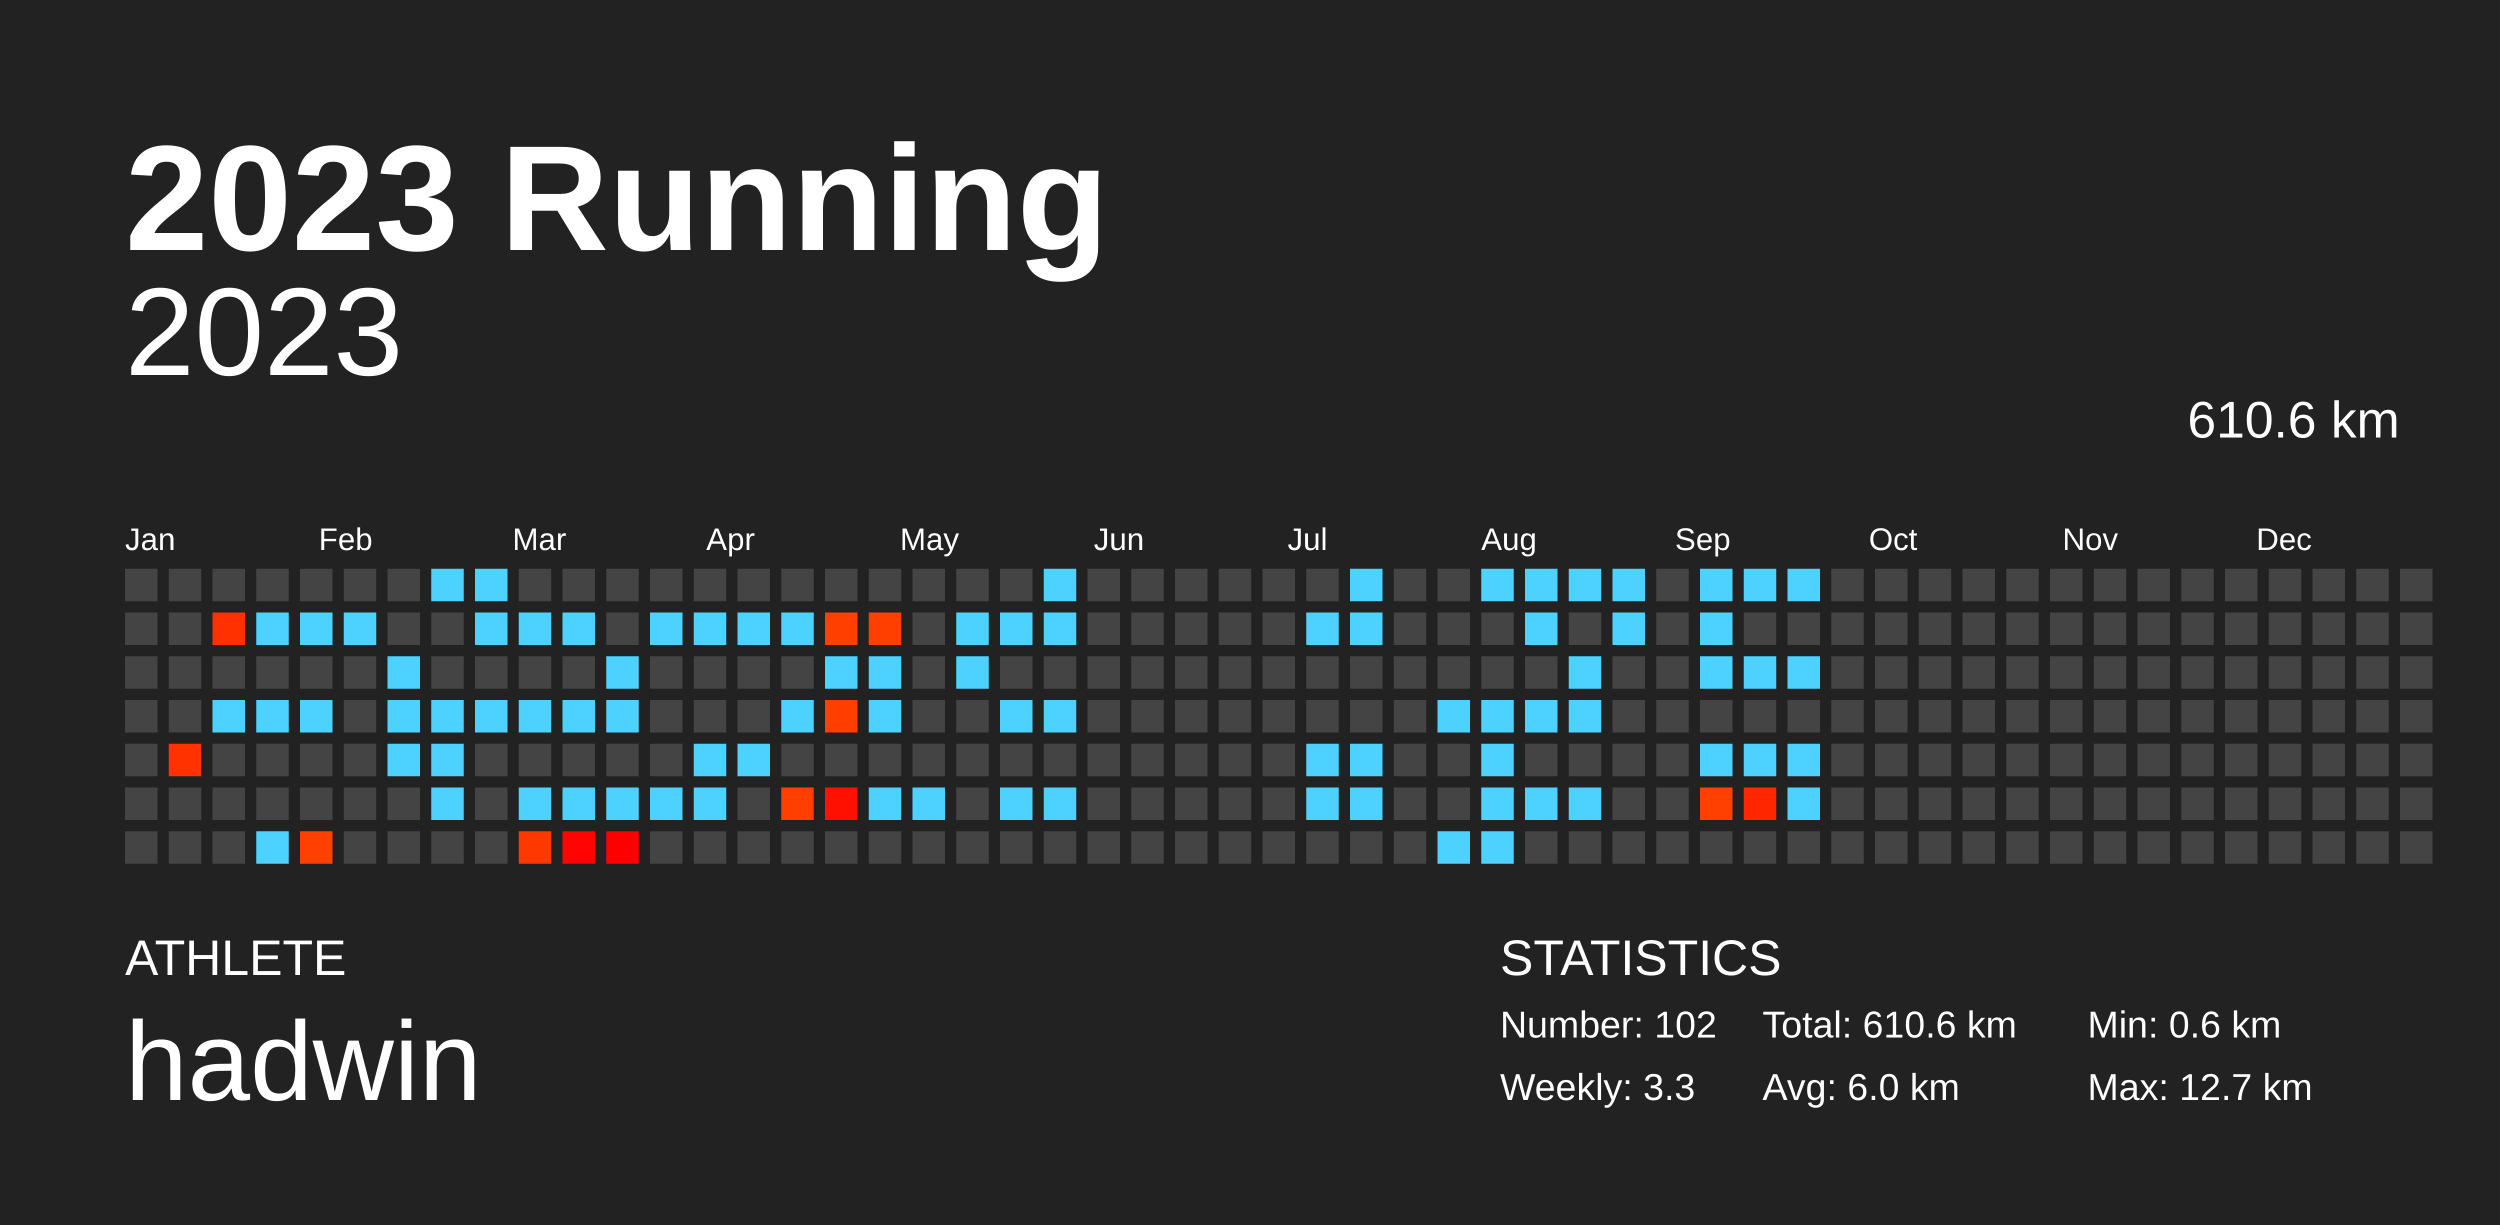
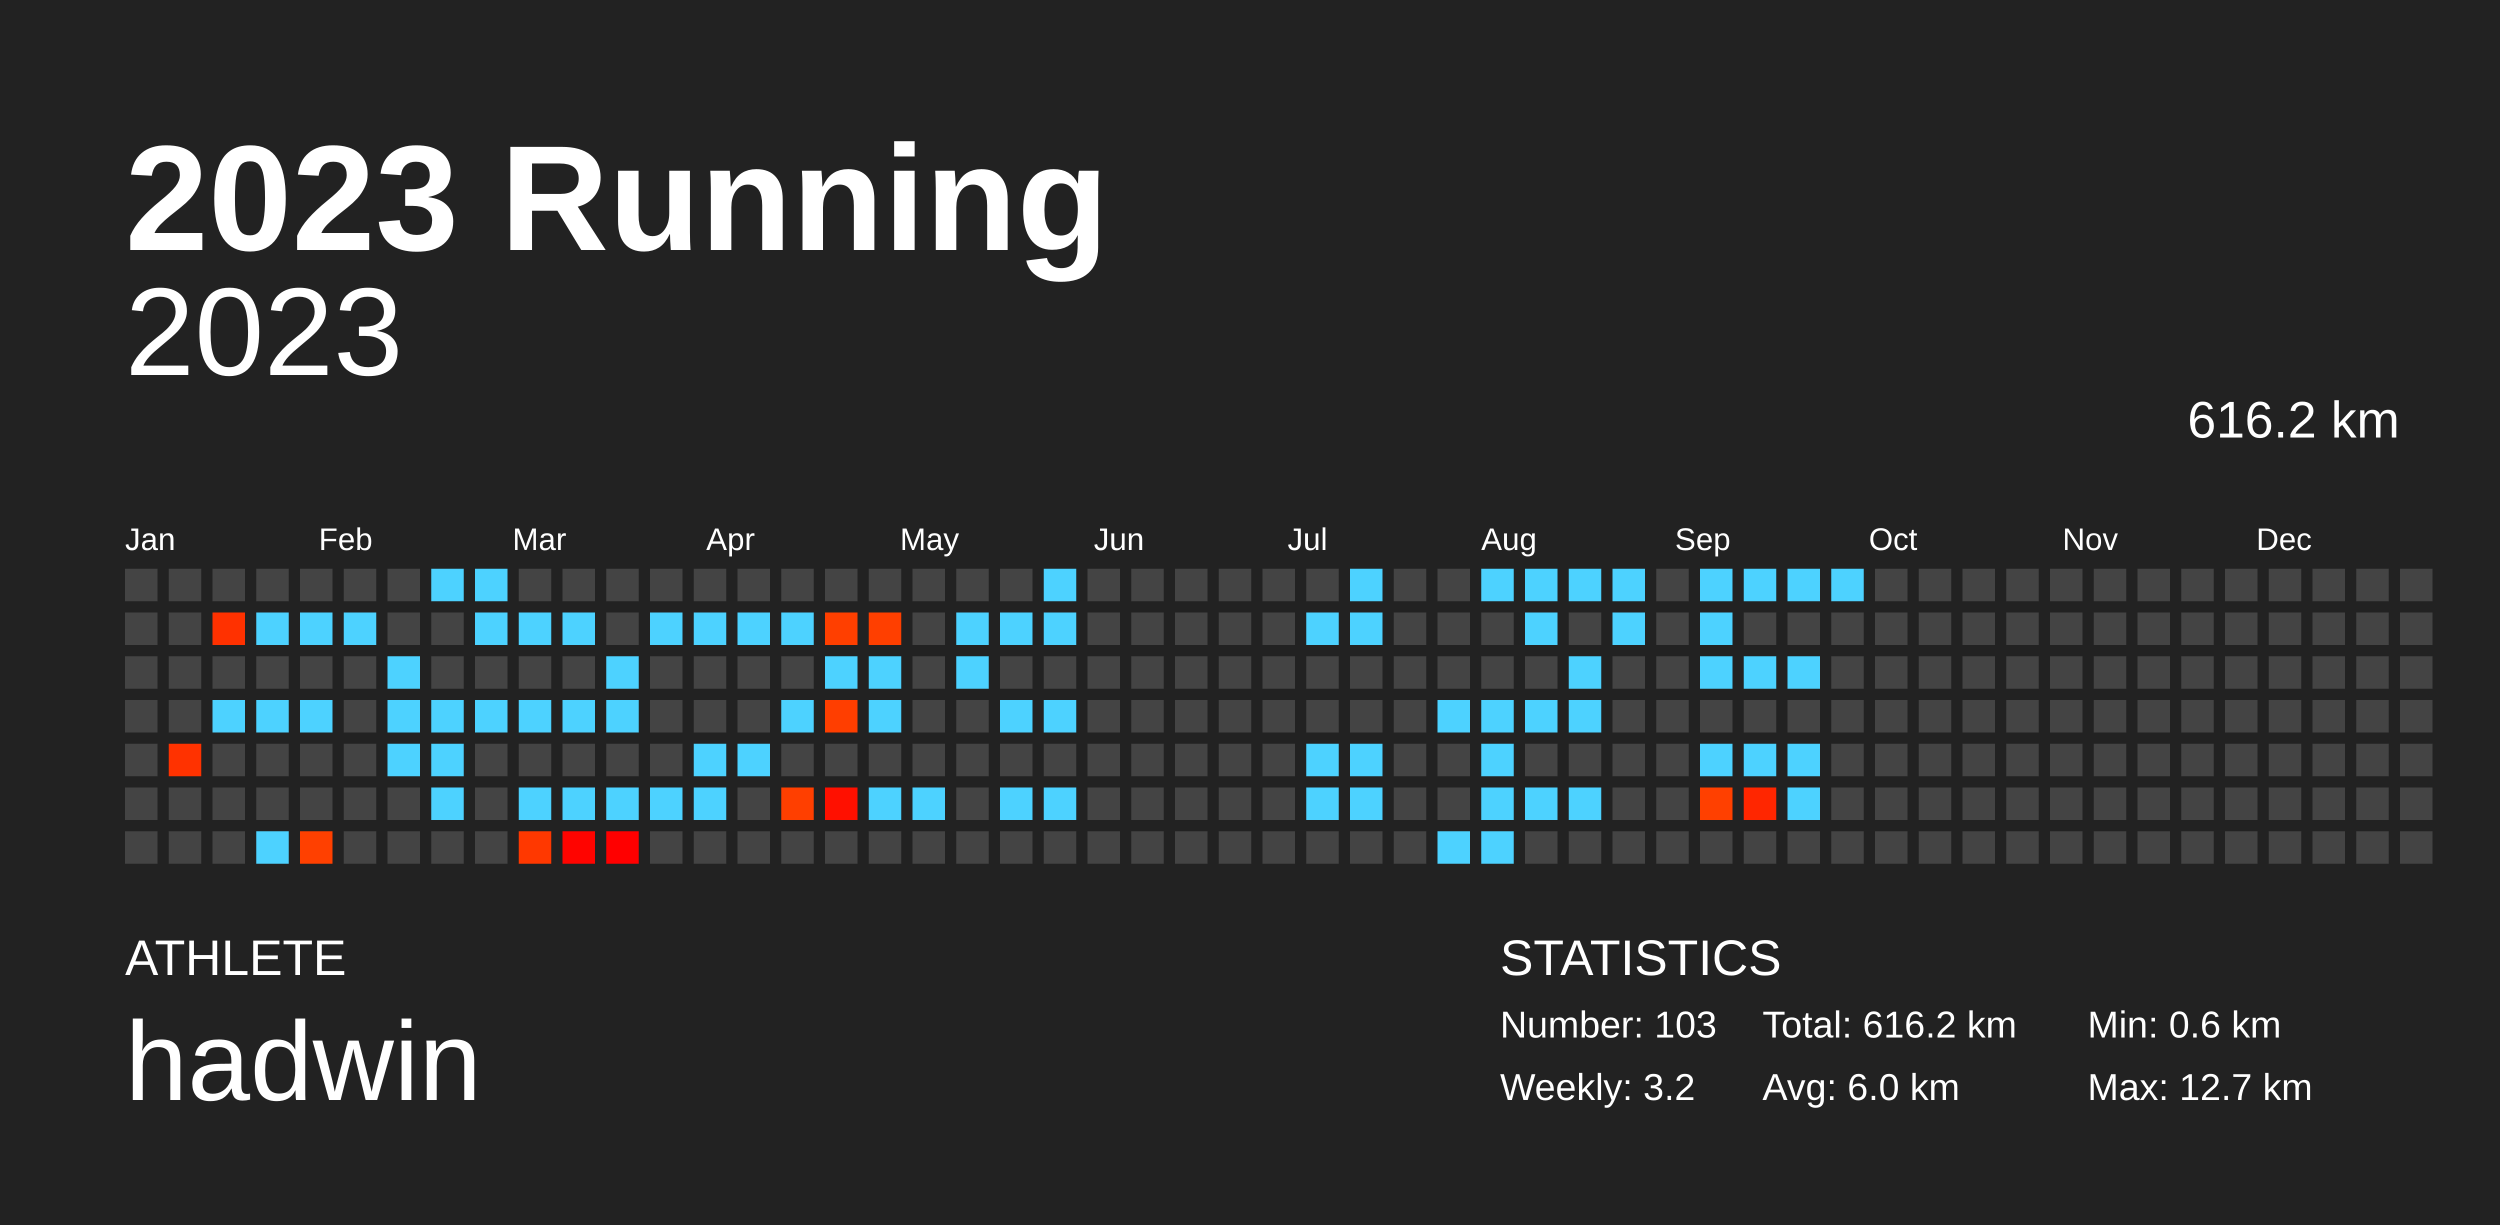
<svg xmlns="http://www.w3.org/2000/svg" baseProfile="full" height="98mm" version="1.1" viewBox="0,0,200,98" width="200mm">
  <defs />
  <rect fill="#222222" height="98" width="200" x="0" y="0" />
  <text fill="#FFFFFF" style="font-size:12px; font-family:Arial; font-weight:bold;" x="10" y="20">2023 Running</text>
  <text fill="#FFFFFF" style="font-size:4px; font-family:Arial" x="10" y="78">ATHLETE</text>
  <text fill="#FFFFFF" style="font-size:9px; font-family:Arial" x="10" y="88">hadwin</text>
  <text fill="#FFFFFF" style="font-size:4px; font-family:Arial" x="120" y="78">STATISTICS</text>
-   <text fill="#FFFFFF" style="font-size:3px; font-family:Arial" x="120" y="83">Number: 102</text>
-   <text fill="#FFFFFF" style="font-size:3px; font-family:Arial" x="120" y="88">Weekly: 3.3</text>
-   <text fill="#FFFFFF" style="font-size:3px; font-family:Arial" x="141" y="83">Total: 610.6 km</text>
+   <text fill="#FFFFFF" style="font-size:3px; font-family:Arial" x="120" y="83">Number: 103</text>
+   <text fill="#FFFFFF" style="font-size:3px; font-family:Arial" x="120" y="88">Weekly: 3.2</text>
+   <text fill="#FFFFFF" style="font-size:3px; font-family:Arial" x="141" y="83">Total: 616.2 km</text>
  <text fill="#FFFFFF" style="font-size:3px; font-family:Arial" x="141" y="88">Avg: 6.0 km</text>
  <text fill="#FFFFFF" style="font-size:3px; font-family:Arial" x="167" y="83">Min: 0.6 km</text>
  <text fill="#FFFFFF" style="font-size:3px; font-family:Arial" x="167" y="88">Max: 12.7 km</text>
  <text alignment-baseline="hanging" fill="#FFFFFF" style="font-size:10.0px; font-family:Arial;" x="10" y="30">2023</text>
-   <text alignment-baseline="hanging" fill="#FFFFFF" style="font-size:4.125px; font-family:Arial;" x="175" y="35">610.6 km</text>
+   <text alignment-baseline="hanging" fill="#FFFFFF" style="font-size:4.125px; font-family:Arial;" x="175" y="35">616.2 km</text>
  <text fill="#FFFFFF" style="font-size:2.5px; font-family:Arial" x="10.0" y="44">Jan</text>
  <text fill="#FFFFFF" style="font-size:2.5px; font-family:Arial" x="25.5" y="44">Feb</text>
  <text fill="#FFFFFF" style="font-size:2.5px; font-family:Arial" x="41.0" y="44">Mar</text>
  <text fill="#FFFFFF" style="font-size:2.5px; font-family:Arial" x="56.5" y="44">Apr</text>
  <text fill="#FFFFFF" style="font-size:2.5px; font-family:Arial" x="72.0" y="44">May</text>
  <text fill="#FFFFFF" style="font-size:2.5px; font-family:Arial" x="87.5" y="44">Jun</text>
  <text fill="#FFFFFF" style="font-size:2.5px; font-family:Arial" x="103.0" y="44">Jul</text>
  <text fill="#FFFFFF" style="font-size:2.5px; font-family:Arial" x="118.5" y="44">Aug</text>
  <text fill="#FFFFFF" style="font-size:2.5px; font-family:Arial" x="134.0" y="44">Sep</text>
  <text fill="#FFFFFF" style="font-size:2.5px; font-family:Arial" x="149.5" y="44">Oct</text>
  <text fill="#FFFFFF" style="font-size:2.5px; font-family:Arial" x="165.0" y="44">Nov</text>
  <text fill="#FFFFFF" style="font-size:2.5px; font-family:Arial" x="180.5" y="44">Dec</text>
  <rect fill="#444444" height="2.6" width="2.6" x="10.0" y="45.5" />
  <rect fill="#444444" height="2.6" width="2.6" x="10.0" y="49.0" />
  <rect fill="#444444" height="2.6" width="2.6" x="10.0" y="52.5" />
  <rect fill="#444444" height="2.6" width="2.6" x="10.0" y="56.0" />
  <rect fill="#444444" height="2.6" width="2.6" x="10.0" y="59.5" />
  <rect fill="#444444" height="2.6" width="2.6" x="10.0" y="63.0" />
  <rect fill="#444444" height="2.6" width="2.6" x="10.0" y="66.5" />
  <rect fill="#444444" height="2.6" width="2.6" x="13.5" y="45.5" />
  <rect fill="#444444" height="2.6" width="2.6" x="13.5" y="49.0" />
  <rect fill="#444444" height="2.6" width="2.6" x="13.5" y="52.5" />
  <rect fill="#444444" height="2.6" width="2.6" x="13.5" y="56.0" />
  <rect fill="#ff3200" height="2.6" width="2.6" x="13.5" y="59.5" />
  <rect fill="#444444" height="2.6" width="2.6" x="13.5" y="63.0" />
  <rect fill="#444444" height="2.6" width="2.6" x="13.5" y="66.5" />
  <rect fill="#444444" height="2.6" width="2.6" x="17.0" y="45.5" />
  <rect fill="#ff3100" height="2.6" width="2.6" x="17.0" y="49.0" />
  <rect fill="#444444" height="2.6" width="2.6" x="17.0" y="52.5" />
  <rect fill="#4dd2ff" height="2.6" width="2.6" x="17.0" y="56.0" />
  <rect fill="#444444" height="2.6" width="2.6" x="17.0" y="59.5" />
  <rect fill="#444444" height="2.6" width="2.6" x="17.0" y="63.0" />
  <rect fill="#444444" height="2.6" width="2.6" x="17.0" y="66.5" />
  <rect fill="#444444" height="2.6" width="2.6" x="20.5" y="45.5" />
  <rect fill="#4dd2ff" height="2.6" width="2.6" x="20.5" y="49.0" />
  <rect fill="#444444" height="2.6" width="2.6" x="20.5" y="52.5" />
  <rect fill="#4dd2ff" height="2.6" width="2.6" x="20.5" y="56.0" />
  <rect fill="#444444" height="2.6" width="2.6" x="20.5" y="59.5" />
  <rect fill="#444444" height="2.6" width="2.6" x="20.5" y="63.0" />
  <rect fill="#4dd2ff" height="2.6" width="2.6" x="20.5" y="66.5" />
  <rect fill="#444444" height="2.6" width="2.6" x="24.0" y="45.5" />
  <rect fill="#4dd2ff" height="2.6" width="2.6" x="24.0" y="49.0" />
  <rect fill="#444444" height="2.6" width="2.6" x="24.0" y="52.5" />
  <rect fill="#4dd2ff" height="2.6" width="2.6" x="24.0" y="56.0" />
  <rect fill="#444444" height="2.6" width="2.6" x="24.0" y="59.5" />
  <rect fill="#444444" height="2.6" width="2.6" x="24.0" y="63.0" />
  <rect fill="#ff4000" height="2.6" width="2.6" x="24.0" y="66.5" />
  <rect fill="#444444" height="2.6" width="2.6" x="27.5" y="45.5" />
  <rect fill="#4dd2ff" height="2.6" width="2.6" x="27.5" y="49.0" />
  <rect fill="#444444" height="2.6" width="2.6" x="27.5" y="52.5" />
  <rect fill="#444444" height="2.6" width="2.6" x="27.5" y="56.0" />
  <rect fill="#444444" height="2.6" width="2.6" x="27.5" y="59.5" />
  <rect fill="#444444" height="2.6" width="2.6" x="27.5" y="63.0" />
  <rect fill="#444444" height="2.6" width="2.6" x="27.5" y="66.5" />
  <rect fill="#444444" height="2.6" width="2.6" x="31.0" y="45.5" />
  <rect fill="#444444" height="2.6" width="2.6" x="31.0" y="49.0" />
  <rect fill="#4dd2ff" height="2.6" width="2.6" x="31.0" y="52.5" />
  <rect fill="#4dd2ff" height="2.6" width="2.6" x="31.0" y="56.0" />
  <rect fill="#4dd2ff" height="2.6" width="2.6" x="31.0" y="59.5" />
  <rect fill="#444444" height="2.6" width="2.6" x="31.0" y="63.0" />
  <rect fill="#444444" height="2.6" width="2.6" x="31.0" y="66.5" />
  <rect fill="#4dd2ff" height="2.6" width="2.6" x="34.5" y="45.5" />
  <rect fill="#444444" height="2.6" width="2.6" x="34.5" y="49.0" />
  <rect fill="#444444" height="2.6" width="2.6" x="34.5" y="52.5" />
  <rect fill="#4dd2ff" height="2.6" width="2.6" x="34.5" y="56.0" />
  <rect fill="#4dd2ff" height="2.6" width="2.6" x="34.5" y="59.5" />
  <rect fill="#4dd2ff" height="2.6" width="2.6" x="34.5" y="63.0" />
  <rect fill="#444444" height="2.6" width="2.6" x="34.5" y="66.5" />
  <rect fill="#4dd2ff" height="2.6" width="2.6" x="38.0" y="45.5" />
  <rect fill="#4dd2ff" height="2.6" width="2.6" x="38.0" y="49.0" />
  <rect fill="#444444" height="2.6" width="2.6" x="38.0" y="52.5" />
  <rect fill="#4dd2ff" height="2.6" width="2.6" x="38.0" y="56.0" />
  <rect fill="#444444" height="2.6" width="2.6" x="38.0" y="59.5" />
  <rect fill="#444444" height="2.6" width="2.6" x="38.0" y="63.0" />
  <rect fill="#444444" height="2.6" width="2.6" x="38.0" y="66.5" />
  <rect fill="#444444" height="2.6" width="2.6" x="41.5" y="45.5" />
  <rect fill="#4dd2ff" height="2.6" width="2.6" x="41.5" y="49.0" />
  <rect fill="#444444" height="2.6" width="2.6" x="41.5" y="52.5" />
  <rect fill="#4dd2ff" height="2.6" width="2.6" x="41.5" y="56.0" />
  <rect fill="#444444" height="2.6" width="2.6" x="41.5" y="59.5" />
  <rect fill="#4dd2ff" height="2.6" width="2.6" x="41.5" y="63.0" />
  <rect fill="#ff3800" height="2.6" width="2.6" x="41.5" y="66.5" />
  <rect fill="#444444" height="2.6" width="2.6" x="45.0" y="45.5" />
  <rect fill="#4dd2ff" height="2.6" width="2.6" x="45.0" y="49.0" />
  <rect fill="#444444" height="2.6" width="2.6" x="45.0" y="52.5" />
  <rect fill="#4dd2ff" height="2.6" width="2.6" x="45.0" y="56.0" />
  <rect fill="#444444" height="2.6" width="2.6" x="45.0" y="59.5" />
  <rect fill="#4dd2ff" height="2.6" width="2.6" x="45.0" y="63.0" />
  <rect fill="#ff0400" height="2.6" width="2.6" x="45.0" y="66.5" />
  <rect fill="#444444" height="2.6" width="2.6" x="48.5" y="45.5" />
  <rect fill="#444444" height="2.6" width="2.6" x="48.5" y="49.0" />
  <rect fill="#4dd2ff" height="2.6" width="2.6" x="48.5" y="52.5" />
  <rect fill="#4dd2ff" height="2.6" width="2.6" x="48.5" y="56.0" />
  <rect fill="#444444" height="2.6" width="2.6" x="48.5" y="59.5" />
  <rect fill="#4dd2ff" height="2.6" width="2.6" x="48.5" y="63.0" />
  <rect fill="#ff0000" height="2.6" width="2.6" x="48.5" y="66.5" />
  <rect fill="#444444" height="2.6" width="2.6" x="52.0" y="45.5" />
  <rect fill="#4dd2ff" height="2.6" width="2.6" x="52.0" y="49.0" />
  <rect fill="#444444" height="2.6" width="2.6" x="52.0" y="52.5" />
  <rect fill="#444444" height="2.6" width="2.6" x="52.0" y="56.0" />
  <rect fill="#444444" height="2.6" width="2.6" x="52.0" y="59.5" />
  <rect fill="#4dd2ff" height="2.6" width="2.6" x="52.0" y="63.0" />
  <rect fill="#444444" height="2.6" width="2.6" x="52.0" y="66.5" />
  <rect fill="#444444" height="2.6" width="2.6" x="55.5" y="45.5" />
  <rect fill="#4dd2ff" height="2.6" width="2.6" x="55.5" y="49.0" />
  <rect fill="#444444" height="2.6" width="2.6" x="55.5" y="52.5" />
  <rect fill="#444444" height="2.6" width="2.6" x="55.5" y="56.0" />
  <rect fill="#4dd2ff" height="2.6" width="2.6" x="55.5" y="59.5" />
  <rect fill="#4dd2ff" height="2.6" width="2.6" x="55.5" y="63.0" />
  <rect fill="#444444" height="2.6" width="2.6" x="55.5" y="66.5" />
  <rect fill="#444444" height="2.6" width="2.6" x="59.0" y="45.5" />
  <rect fill="#4dd2ff" height="2.6" width="2.6" x="59.0" y="49.0" />
  <rect fill="#444444" height="2.6" width="2.6" x="59.0" y="52.5" />
  <rect fill="#444444" height="2.6" width="2.6" x="59.0" y="56.0" />
  <rect fill="#4dd2ff" height="2.6" width="2.6" x="59.0" y="59.5" />
  <rect fill="#444444" height="2.6" width="2.6" x="59.0" y="63.0" />
  <rect fill="#444444" height="2.6" width="2.6" x="59.0" y="66.5" />
  <rect fill="#444444" height="2.6" width="2.6" x="62.5" y="45.5" />
  <rect fill="#4dd2ff" height="2.6" width="2.6" x="62.5" y="49.0" />
  <rect fill="#444444" height="2.6" width="2.6" x="62.5" y="52.5" />
  <rect fill="#4dd2ff" height="2.6" width="2.6" x="62.5" y="56.0" />
  <rect fill="#444444" height="2.6" width="2.6" x="62.5" y="59.5" />
  <rect fill="#ff3f00" height="2.6" width="2.6" x="62.5" y="63.0" />
  <rect fill="#444444" height="2.6" width="2.6" x="62.5" y="66.5" />
  <rect fill="#444444" height="2.6" width="2.6" x="66.0" y="45.5" />
  <rect fill="#ff3f00" height="2.6" width="2.6" x="66.0" y="49.0" />
  <rect fill="#4dd2ff" height="2.6" width="2.6" x="66.0" y="52.5" />
  <rect fill="#ff3e00" height="2.6" width="2.6" x="66.0" y="56.0" />
  <rect fill="#444444" height="2.6" width="2.6" x="66.0" y="59.5" />
  <rect fill="#ff1000" height="2.6" width="2.6" x="66.0" y="63.0" />
  <rect fill="#444444" height="2.6" width="2.6" x="66.0" y="66.5" />
  <rect fill="#444444" height="2.6" width="2.6" x="69.5" y="45.5" />
  <rect fill="#ff3f00" height="2.6" width="2.6" x="69.5" y="49.0" />
  <rect fill="#4dd2ff" height="2.6" width="2.6" x="69.5" y="52.5" />
  <rect fill="#4dd2ff" height="2.6" width="2.6" x="69.5" y="56.0" />
  <rect fill="#444444" height="2.6" width="2.6" x="69.5" y="59.5" />
  <rect fill="#4dd2ff" height="2.6" width="2.6" x="69.5" y="63.0" />
  <rect fill="#444444" height="2.6" width="2.6" x="69.5" y="66.5" />
  <rect fill="#444444" height="2.6" width="2.6" x="73.0" y="45.5" />
  <rect fill="#444444" height="2.6" width="2.6" x="73.0" y="49.0" />
  <rect fill="#444444" height="2.6" width="2.6" x="73.0" y="52.5" />
  <rect fill="#444444" height="2.6" width="2.6" x="73.0" y="56.0" />
  <rect fill="#444444" height="2.6" width="2.6" x="73.0" y="59.5" />
  <rect fill="#4dd2ff" height="2.6" width="2.6" x="73.0" y="63.0" />
  <rect fill="#444444" height="2.6" width="2.6" x="73.0" y="66.5" />
  <rect fill="#444444" height="2.6" width="2.6" x="76.5" y="45.5" />
  <rect fill="#4dd2ff" height="2.6" width="2.6" x="76.5" y="49.0" />
  <rect fill="#4dd2ff" height="2.6" width="2.6" x="76.5" y="52.5" />
  <rect fill="#444444" height="2.6" width="2.6" x="76.5" y="56.0" />
  <rect fill="#444444" height="2.6" width="2.6" x="76.5" y="59.5" />
  <rect fill="#444444" height="2.6" width="2.6" x="76.5" y="63.0" />
  <rect fill="#444444" height="2.6" width="2.6" x="76.5" y="66.5" />
  <rect fill="#444444" height="2.6" width="2.6" x="80.0" y="45.5" />
  <rect fill="#4dd2ff" height="2.6" width="2.6" x="80.0" y="49.0" />
  <rect fill="#444444" height="2.6" width="2.6" x="80.0" y="52.5" />
  <rect fill="#4dd2ff" height="2.6" width="2.6" x="80.0" y="56.0" />
  <rect fill="#444444" height="2.6" width="2.6" x="80.0" y="59.5" />
  <rect fill="#4dd2ff" height="2.6" width="2.6" x="80.0" y="63.0" />
  <rect fill="#444444" height="2.6" width="2.6" x="80.0" y="66.5" />
  <rect fill="#4dd2ff" height="2.6" width="2.6" x="83.5" y="45.5" />
  <rect fill="#4dd2ff" height="2.6" width="2.6" x="83.5" y="49.0" />
  <rect fill="#444444" height="2.6" width="2.6" x="83.5" y="52.5" />
  <rect fill="#4dd2ff" height="2.6" width="2.6" x="83.5" y="56.0" />
  <rect fill="#444444" height="2.6" width="2.6" x="83.5" y="59.5" />
  <rect fill="#4dd2ff" height="2.6" width="2.6" x="83.5" y="63.0" />
  <rect fill="#444444" height="2.6" width="2.6" x="83.5" y="66.5" />
  <rect fill="#444444" height="2.6" width="2.6" x="87.0" y="45.5" />
  <rect fill="#444444" height="2.6" width="2.6" x="87.0" y="49.0" />
  <rect fill="#444444" height="2.6" width="2.6" x="87.0" y="52.5" />
  <rect fill="#444444" height="2.6" width="2.6" x="87.0" y="56.0" />
  <rect fill="#444444" height="2.6" width="2.6" x="87.0" y="59.5" />
  <rect fill="#444444" height="2.6" width="2.6" x="87.0" y="63.0" />
  <rect fill="#444444" height="2.6" width="2.6" x="87.0" y="66.5" />
  <rect fill="#444444" height="2.6" width="2.6" x="90.5" y="45.5" />
  <rect fill="#444444" height="2.6" width="2.6" x="90.5" y="49.0" />
  <rect fill="#444444" height="2.6" width="2.6" x="90.5" y="52.5" />
  <rect fill="#444444" height="2.6" width="2.6" x="90.5" y="56.0" />
  <rect fill="#444444" height="2.6" width="2.6" x="90.5" y="59.5" />
  <rect fill="#444444" height="2.6" width="2.6" x="90.5" y="63.0" />
  <rect fill="#444444" height="2.6" width="2.6" x="90.5" y="66.5" />
  <rect fill="#444444" height="2.6" width="2.6" x="94.0" y="45.5" />
  <rect fill="#444444" height="2.6" width="2.6" x="94.0" y="49.0" />
  <rect fill="#444444" height="2.6" width="2.6" x="94.0" y="52.5" />
  <rect fill="#444444" height="2.6" width="2.6" x="94.0" y="56.0" />
  <rect fill="#444444" height="2.6" width="2.6" x="94.0" y="59.5" />
  <rect fill="#444444" height="2.6" width="2.6" x="94.0" y="63.0" />
  <rect fill="#444444" height="2.6" width="2.6" x="94.0" y="66.5" />
  <rect fill="#444444" height="2.6" width="2.6" x="97.5" y="45.5" />
  <rect fill="#444444" height="2.6" width="2.6" x="97.5" y="49.0" />
  <rect fill="#444444" height="2.6" width="2.6" x="97.5" y="52.5" />
  <rect fill="#444444" height="2.6" width="2.6" x="97.5" y="56.0" />
  <rect fill="#444444" height="2.6" width="2.6" x="97.5" y="59.5" />
  <rect fill="#444444" height="2.6" width="2.6" x="97.5" y="63.0" />
  <rect fill="#444444" height="2.6" width="2.6" x="97.5" y="66.5" />
  <rect fill="#444444" height="2.6" width="2.6" x="101.0" y="45.5" />
  <rect fill="#444444" height="2.6" width="2.6" x="101.0" y="49.0" />
  <rect fill="#444444" height="2.6" width="2.6" x="101.0" y="52.5" />
  <rect fill="#444444" height="2.6" width="2.6" x="101.0" y="56.0" />
  <rect fill="#444444" height="2.6" width="2.6" x="101.0" y="59.5" />
  <rect fill="#444444" height="2.6" width="2.6" x="101.0" y="63.0" />
  <rect fill="#444444" height="2.6" width="2.6" x="101.0" y="66.5" />
  <rect fill="#444444" height="2.6" width="2.6" x="104.5" y="45.5" />
  <rect fill="#4dd2ff" height="2.6" width="2.6" x="104.5" y="49.0" />
  <rect fill="#444444" height="2.6" width="2.6" x="104.5" y="52.5" />
  <rect fill="#444444" height="2.6" width="2.6" x="104.5" y="56.0" />
  <rect fill="#4dd2ff" height="2.6" width="2.6" x="104.5" y="59.5" />
  <rect fill="#4dd2ff" height="2.6" width="2.6" x="104.5" y="63.0" />
  <rect fill="#444444" height="2.6" width="2.6" x="104.5" y="66.5" />
  <rect fill="#4dd2ff" height="2.6" width="2.6" x="108.0" y="45.5" />
  <rect fill="#4dd2ff" height="2.6" width="2.6" x="108.0" y="49.0" />
  <rect fill="#444444" height="2.6" width="2.6" x="108.0" y="52.5" />
  <rect fill="#444444" height="2.6" width="2.6" x="108.0" y="56.0" />
  <rect fill="#4dd2ff" height="2.6" width="2.6" x="108.0" y="59.5" />
  <rect fill="#4dd2ff" height="2.6" width="2.6" x="108.0" y="63.0" />
  <rect fill="#444444" height="2.6" width="2.6" x="108.0" y="66.5" />
  <rect fill="#444444" height="2.6" width="2.6" x="111.5" y="45.5" />
  <rect fill="#444444" height="2.6" width="2.6" x="111.5" y="49.0" />
  <rect fill="#444444" height="2.6" width="2.6" x="111.5" y="52.5" />
  <rect fill="#444444" height="2.6" width="2.6" x="111.5" y="56.0" />
  <rect fill="#444444" height="2.6" width="2.6" x="111.5" y="59.5" />
  <rect fill="#444444" height="2.6" width="2.6" x="111.5" y="63.0" />
  <rect fill="#444444" height="2.6" width="2.6" x="111.5" y="66.5" />
  <rect fill="#444444" height="2.6" width="2.6" x="115.0" y="45.5" />
  <rect fill="#444444" height="2.6" width="2.6" x="115.0" y="49.0" />
  <rect fill="#444444" height="2.6" width="2.6" x="115.0" y="52.5" />
  <rect fill="#4dd2ff" height="2.6" width="2.6" x="115.0" y="56.0" />
  <rect fill="#444444" height="2.6" width="2.6" x="115.0" y="59.5" />
  <rect fill="#444444" height="2.6" width="2.6" x="115.0" y="63.0" />
  <rect fill="#4dd2ff" height="2.6" width="2.6" x="115.0" y="66.5" />
  <rect fill="#4dd2ff" height="2.6" width="2.6" x="118.5" y="45.5" />
  <rect fill="#444444" height="2.6" width="2.6" x="118.5" y="49.0" />
  <rect fill="#444444" height="2.6" width="2.6" x="118.5" y="52.5" />
  <rect fill="#4dd2ff" height="2.6" width="2.6" x="118.5" y="56.0" />
  <rect fill="#4dd2ff" height="2.6" width="2.6" x="118.5" y="59.5" />
  <rect fill="#4dd2ff" height="2.6" width="2.6" x="118.5" y="63.0" />
  <rect fill="#4dd2ff" height="2.6" width="2.6" x="118.5" y="66.5" />
  <rect fill="#4dd2ff" height="2.6" width="2.6" x="122.0" y="45.5" />
  <rect fill="#4dd2ff" height="2.6" width="2.6" x="122.0" y="49.0" />
  <rect fill="#444444" height="2.6" width="2.6" x="122.0" y="52.5" />
  <rect fill="#4dd2ff" height="2.6" width="2.6" x="122.0" y="56.0" />
  <rect fill="#444444" height="2.6" width="2.6" x="122.0" y="59.5" />
  <rect fill="#4dd2ff" height="2.6" width="2.6" x="122.0" y="63.0" />
  <rect fill="#444444" height="2.6" width="2.6" x="122.0" y="66.5" />
  <rect fill="#4dd2ff" height="2.6" width="2.6" x="125.5" y="45.5" />
  <rect fill="#444444" height="2.6" width="2.6" x="125.5" y="49.0" />
  <rect fill="#4dd2ff" height="2.6" width="2.6" x="125.5" y="52.5" />
  <rect fill="#4dd2ff" height="2.6" width="2.6" x="125.5" y="56.0" />
  <rect fill="#444444" height="2.6" width="2.6" x="125.5" y="59.5" />
  <rect fill="#4dd2ff" height="2.6" width="2.6" x="125.5" y="63.0" />
  <rect fill="#444444" height="2.6" width="2.6" x="125.5" y="66.5" />
  <rect fill="#4dd2ff" height="2.6" width="2.6" x="129.0" y="45.5" />
  <rect fill="#4dd2ff" height="2.6" width="2.6" x="129.0" y="49.0" />
  <rect fill="#444444" height="2.6" width="2.6" x="129.0" y="52.5" />
  <rect fill="#444444" height="2.6" width="2.6" x="129.0" y="56.0" />
  <rect fill="#444444" height="2.6" width="2.6" x="129.0" y="59.5" />
  <rect fill="#444444" height="2.6" width="2.6" x="129.0" y="63.0" />
  <rect fill="#444444" height="2.6" width="2.6" x="129.0" y="66.5" />
  <rect fill="#444444" height="2.6" width="2.6" x="132.5" y="45.5" />
  <rect fill="#444444" height="2.6" width="2.6" x="132.5" y="49.0" />
  <rect fill="#444444" height="2.6" width="2.6" x="132.5" y="52.5" />
  <rect fill="#444444" height="2.6" width="2.6" x="132.5" y="56.0" />
  <rect fill="#444444" height="2.6" width="2.6" x="132.5" y="59.5" />
  <rect fill="#444444" height="2.6" width="2.6" x="132.5" y="63.0" />
  <rect fill="#444444" height="2.6" width="2.6" x="132.5" y="66.5" />
  <rect fill="#4dd2ff" height="2.6" width="2.6" x="136.0" y="45.5" />
  <rect fill="#4dd2ff" height="2.6" width="2.6" x="136.0" y="49.0" />
  <rect fill="#4dd2ff" height="2.6" width="2.6" x="136.0" y="52.5" />
  <rect fill="#444444" height="2.6" width="2.6" x="136.0" y="56.0" />
  <rect fill="#4dd2ff" height="2.6" width="2.6" x="136.0" y="59.5" />
  <rect fill="#ff4000" height="2.6" width="2.6" x="136.0" y="63.0" />
  <rect fill="#444444" height="2.6" width="2.6" x="136.0" y="66.5" />
  <rect fill="#4dd2ff" height="2.6" width="2.6" x="139.5" y="45.5" />
  <rect fill="#444444" height="2.6" width="2.6" x="139.5" y="49.0" />
  <rect fill="#4dd2ff" height="2.6" width="2.6" x="139.5" y="52.5" />
  <rect fill="#444444" height="2.6" width="2.6" x="139.5" y="56.0" />
  <rect fill="#4dd2ff" height="2.6" width="2.6" x="139.5" y="59.5" />
  <rect fill="#ff2600" height="2.6" width="2.6" x="139.5" y="63.0" />
  <rect fill="#444444" height="2.6" width="2.6" x="139.5" y="66.5" />
  <rect fill="#4dd2ff" height="2.6" width="2.6" x="143.0" y="45.5" />
  <rect fill="#444444" height="2.6" width="2.6" x="143.0" y="49.0" />
  <rect fill="#4dd2ff" height="2.6" width="2.6" x="143.0" y="52.5" />
  <rect fill="#444444" height="2.6" width="2.6" x="143.0" y="56.0" />
  <rect fill="#4dd2ff" height="2.6" width="2.6" x="143.0" y="59.5" />
  <rect fill="#4dd2ff" height="2.6" width="2.6" x="143.0" y="63.0" />
  <rect fill="#444444" height="2.6" width="2.6" x="143.0" y="66.5" />
-   <rect fill="#444444" height="2.6" width="2.6" x="146.5" y="45.5" />
+   <rect fill="#4dd2ff" height="2.6" width="2.6" x="146.5" y="45.5" />
  <rect fill="#444444" height="2.6" width="2.6" x="146.5" y="49.0" />
  <rect fill="#444444" height="2.6" width="2.6" x="146.5" y="52.5" />
  <rect fill="#444444" height="2.6" width="2.6" x="146.5" y="56.0" />
  <rect fill="#444444" height="2.6" width="2.6" x="146.5" y="59.5" />
  <rect fill="#444444" height="2.6" width="2.6" x="146.5" y="63.0" />
  <rect fill="#444444" height="2.6" width="2.6" x="146.5" y="66.5" />
  <rect fill="#444444" height="2.6" width="2.6" x="150.0" y="45.5" />
  <rect fill="#444444" height="2.6" width="2.6" x="150.0" y="49.0" />
  <rect fill="#444444" height="2.6" width="2.6" x="150.0" y="52.5" />
  <rect fill="#444444" height="2.6" width="2.6" x="150.0" y="56.0" />
  <rect fill="#444444" height="2.6" width="2.6" x="150.0" y="59.5" />
  <rect fill="#444444" height="2.6" width="2.6" x="150.0" y="63.0" />
  <rect fill="#444444" height="2.6" width="2.6" x="150.0" y="66.5" />
  <rect fill="#444444" height="2.6" width="2.6" x="153.5" y="45.5" />
  <rect fill="#444444" height="2.6" width="2.6" x="153.5" y="49.0" />
  <rect fill="#444444" height="2.6" width="2.6" x="153.5" y="52.5" />
  <rect fill="#444444" height="2.6" width="2.6" x="153.5" y="56.0" />
  <rect fill="#444444" height="2.6" width="2.6" x="153.5" y="59.5" />
  <rect fill="#444444" height="2.6" width="2.6" x="153.5" y="63.0" />
  <rect fill="#444444" height="2.6" width="2.6" x="153.5" y="66.5" />
  <rect fill="#444444" height="2.6" width="2.6" x="157.0" y="45.5" />
  <rect fill="#444444" height="2.6" width="2.6" x="157.0" y="49.0" />
  <rect fill="#444444" height="2.6" width="2.6" x="157.0" y="52.5" />
  <rect fill="#444444" height="2.6" width="2.6" x="157.0" y="56.0" />
  <rect fill="#444444" height="2.6" width="2.6" x="157.0" y="59.5" />
  <rect fill="#444444" height="2.6" width="2.6" x="157.0" y="63.0" />
  <rect fill="#444444" height="2.6" width="2.6" x="157.0" y="66.5" />
  <rect fill="#444444" height="2.6" width="2.6" x="160.5" y="45.5" />
  <rect fill="#444444" height="2.6" width="2.6" x="160.5" y="49.0" />
  <rect fill="#444444" height="2.6" width="2.6" x="160.5" y="52.5" />
  <rect fill="#444444" height="2.6" width="2.6" x="160.5" y="56.0" />
  <rect fill="#444444" height="2.6" width="2.6" x="160.5" y="59.5" />
  <rect fill="#444444" height="2.6" width="2.6" x="160.5" y="63.0" />
  <rect fill="#444444" height="2.6" width="2.6" x="160.5" y="66.5" />
  <rect fill="#444444" height="2.6" width="2.6" x="164.0" y="45.5" />
  <rect fill="#444444" height="2.6" width="2.6" x="164.0" y="49.0" />
  <rect fill="#444444" height="2.6" width="2.6" x="164.0" y="52.5" />
  <rect fill="#444444" height="2.6" width="2.6" x="164.0" y="56.0" />
  <rect fill="#444444" height="2.6" width="2.6" x="164.0" y="59.5" />
  <rect fill="#444444" height="2.6" width="2.6" x="164.0" y="63.0" />
  <rect fill="#444444" height="2.6" width="2.6" x="164.0" y="66.5" />
  <rect fill="#444444" height="2.6" width="2.6" x="167.5" y="45.5" />
  <rect fill="#444444" height="2.6" width="2.6" x="167.5" y="49.0" />
  <rect fill="#444444" height="2.6" width="2.6" x="167.5" y="52.5" />
  <rect fill="#444444" height="2.6" width="2.6" x="167.5" y="56.0" />
  <rect fill="#444444" height="2.6" width="2.6" x="167.5" y="59.5" />
  <rect fill="#444444" height="2.6" width="2.6" x="167.5" y="63.0" />
  <rect fill="#444444" height="2.6" width="2.6" x="167.5" y="66.5" />
  <rect fill="#444444" height="2.6" width="2.6" x="171.0" y="45.5" />
  <rect fill="#444444" height="2.6" width="2.6" x="171.0" y="49.0" />
  <rect fill="#444444" height="2.6" width="2.6" x="171.0" y="52.5" />
  <rect fill="#444444" height="2.6" width="2.6" x="171.0" y="56.0" />
  <rect fill="#444444" height="2.6" width="2.6" x="171.0" y="59.5" />
  <rect fill="#444444" height="2.6" width="2.6" x="171.0" y="63.0" />
  <rect fill="#444444" height="2.6" width="2.6" x="171.0" y="66.5" />
  <rect fill="#444444" height="2.6" width="2.6" x="174.5" y="45.5" />
  <rect fill="#444444" height="2.6" width="2.6" x="174.5" y="49.0" />
  <rect fill="#444444" height="2.6" width="2.6" x="174.5" y="52.5" />
  <rect fill="#444444" height="2.6" width="2.6" x="174.5" y="56.0" />
  <rect fill="#444444" height="2.6" width="2.6" x="174.5" y="59.5" />
  <rect fill="#444444" height="2.6" width="2.6" x="174.5" y="63.0" />
  <rect fill="#444444" height="2.6" width="2.6" x="174.5" y="66.5" />
  <rect fill="#444444" height="2.6" width="2.6" x="178.0" y="45.5" />
  <rect fill="#444444" height="2.6" width="2.6" x="178.0" y="49.0" />
  <rect fill="#444444" height="2.6" width="2.6" x="178.0" y="52.5" />
  <rect fill="#444444" height="2.6" width="2.6" x="178.0" y="56.0" />
  <rect fill="#444444" height="2.6" width="2.6" x="178.0" y="59.5" />
  <rect fill="#444444" height="2.6" width="2.6" x="178.0" y="63.0" />
  <rect fill="#444444" height="2.6" width="2.6" x="178.0" y="66.5" />
  <rect fill="#444444" height="2.6" width="2.6" x="181.5" y="45.5" />
  <rect fill="#444444" height="2.6" width="2.6" x="181.5" y="49.0" />
  <rect fill="#444444" height="2.6" width="2.6" x="181.5" y="52.5" />
  <rect fill="#444444" height="2.6" width="2.6" x="181.5" y="56.0" />
  <rect fill="#444444" height="2.6" width="2.6" x="181.5" y="59.5" />
  <rect fill="#444444" height="2.6" width="2.6" x="181.5" y="63.0" />
  <rect fill="#444444" height="2.6" width="2.6" x="181.5" y="66.5" />
  <rect fill="#444444" height="2.6" width="2.6" x="185.0" y="45.5" />
  <rect fill="#444444" height="2.6" width="2.6" x="185.0" y="49.0" />
  <rect fill="#444444" height="2.6" width="2.6" x="185.0" y="52.5" />
  <rect fill="#444444" height="2.6" width="2.6" x="185.0" y="56.0" />
  <rect fill="#444444" height="2.6" width="2.6" x="185.0" y="59.5" />
  <rect fill="#444444" height="2.6" width="2.6" x="185.0" y="63.0" />
  <rect fill="#444444" height="2.6" width="2.6" x="185.0" y="66.5" />
  <rect fill="#444444" height="2.6" width="2.6" x="188.5" y="45.5" />
  <rect fill="#444444" height="2.6" width="2.6" x="188.5" y="49.0" />
  <rect fill="#444444" height="2.6" width="2.6" x="188.5" y="52.5" />
  <rect fill="#444444" height="2.6" width="2.6" x="188.5" y="56.0" />
  <rect fill="#444444" height="2.6" width="2.6" x="188.5" y="59.5" />
  <rect fill="#444444" height="2.6" width="2.6" x="188.5" y="63.0" />
  <rect fill="#444444" height="2.6" width="2.6" x="188.5" y="66.5" />
  <rect fill="#444444" height="2.6" width="2.6" x="192.0" y="45.5" />
  <rect fill="#444444" height="2.6" width="2.6" x="192.0" y="49.0" />
  <rect fill="#444444" height="2.6" width="2.6" x="192.0" y="52.5" />
  <rect fill="#444444" height="2.6" width="2.6" x="192.0" y="56.0" />
  <rect fill="#444444" height="2.6" width="2.6" x="192.0" y="59.5" />
  <rect fill="#444444" height="2.6" width="2.6" x="192.0" y="63.0" />
  <rect fill="#444444" height="2.6" width="2.6" x="192.0" y="66.5" />
</svg>
